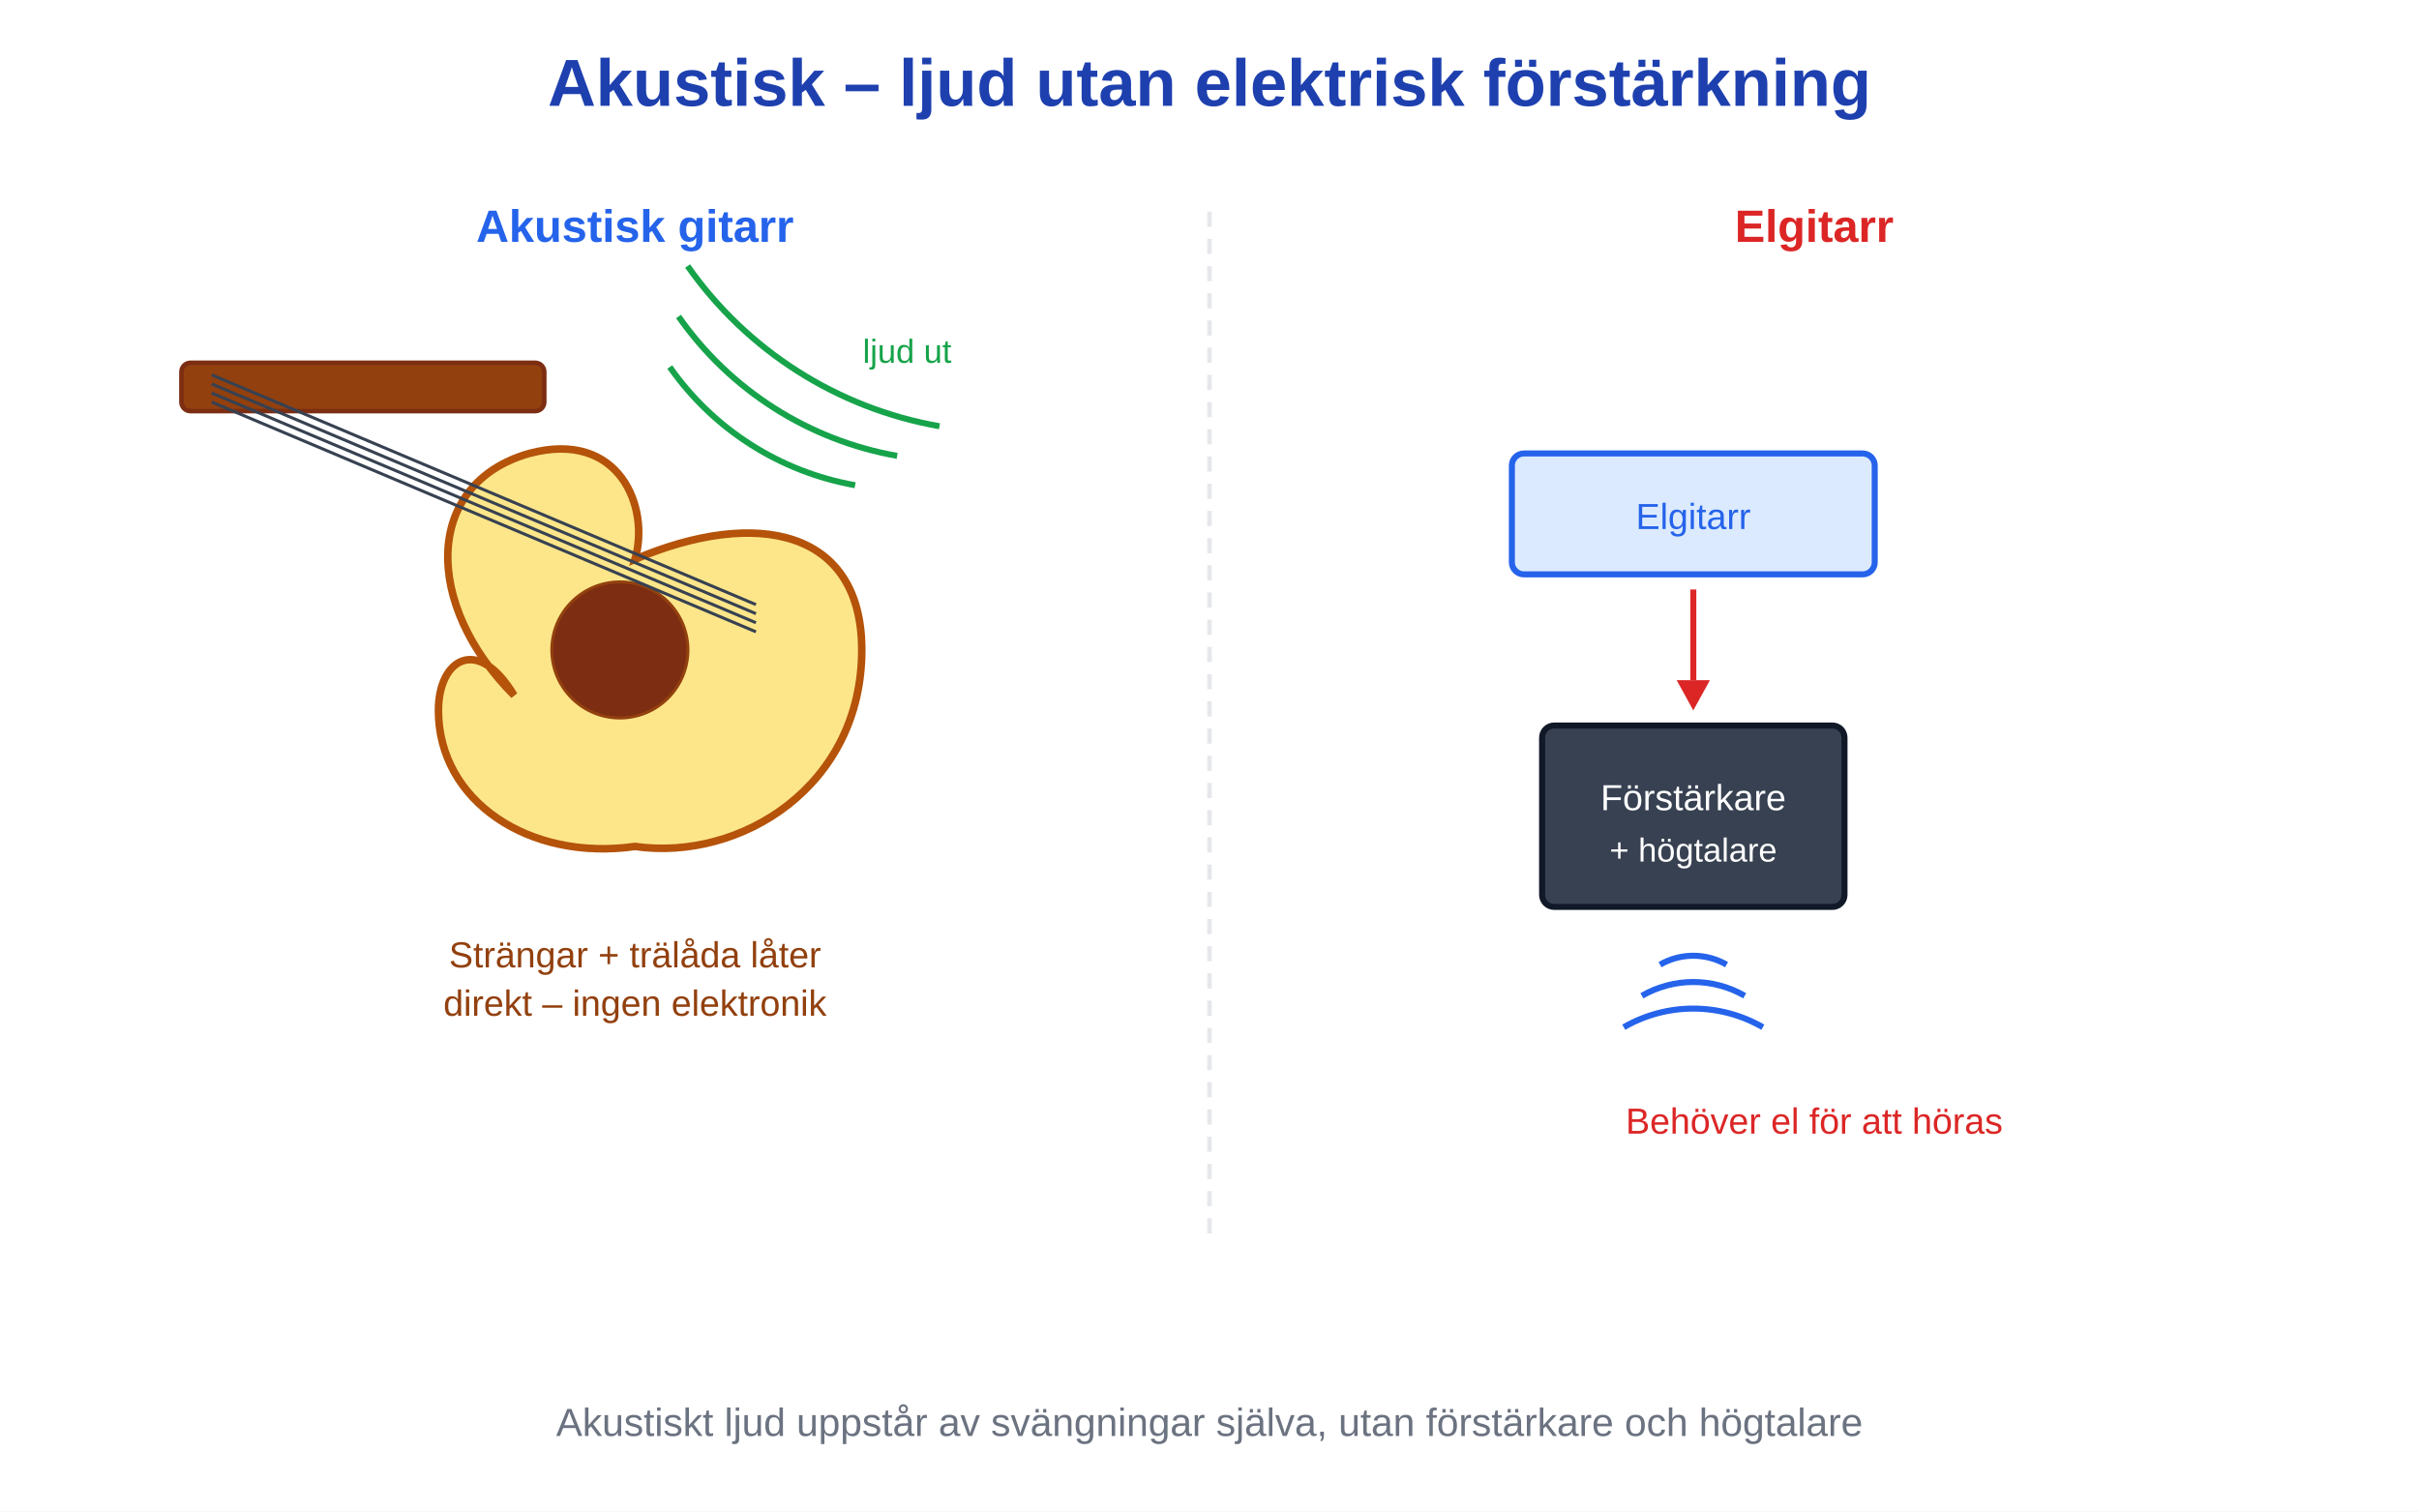
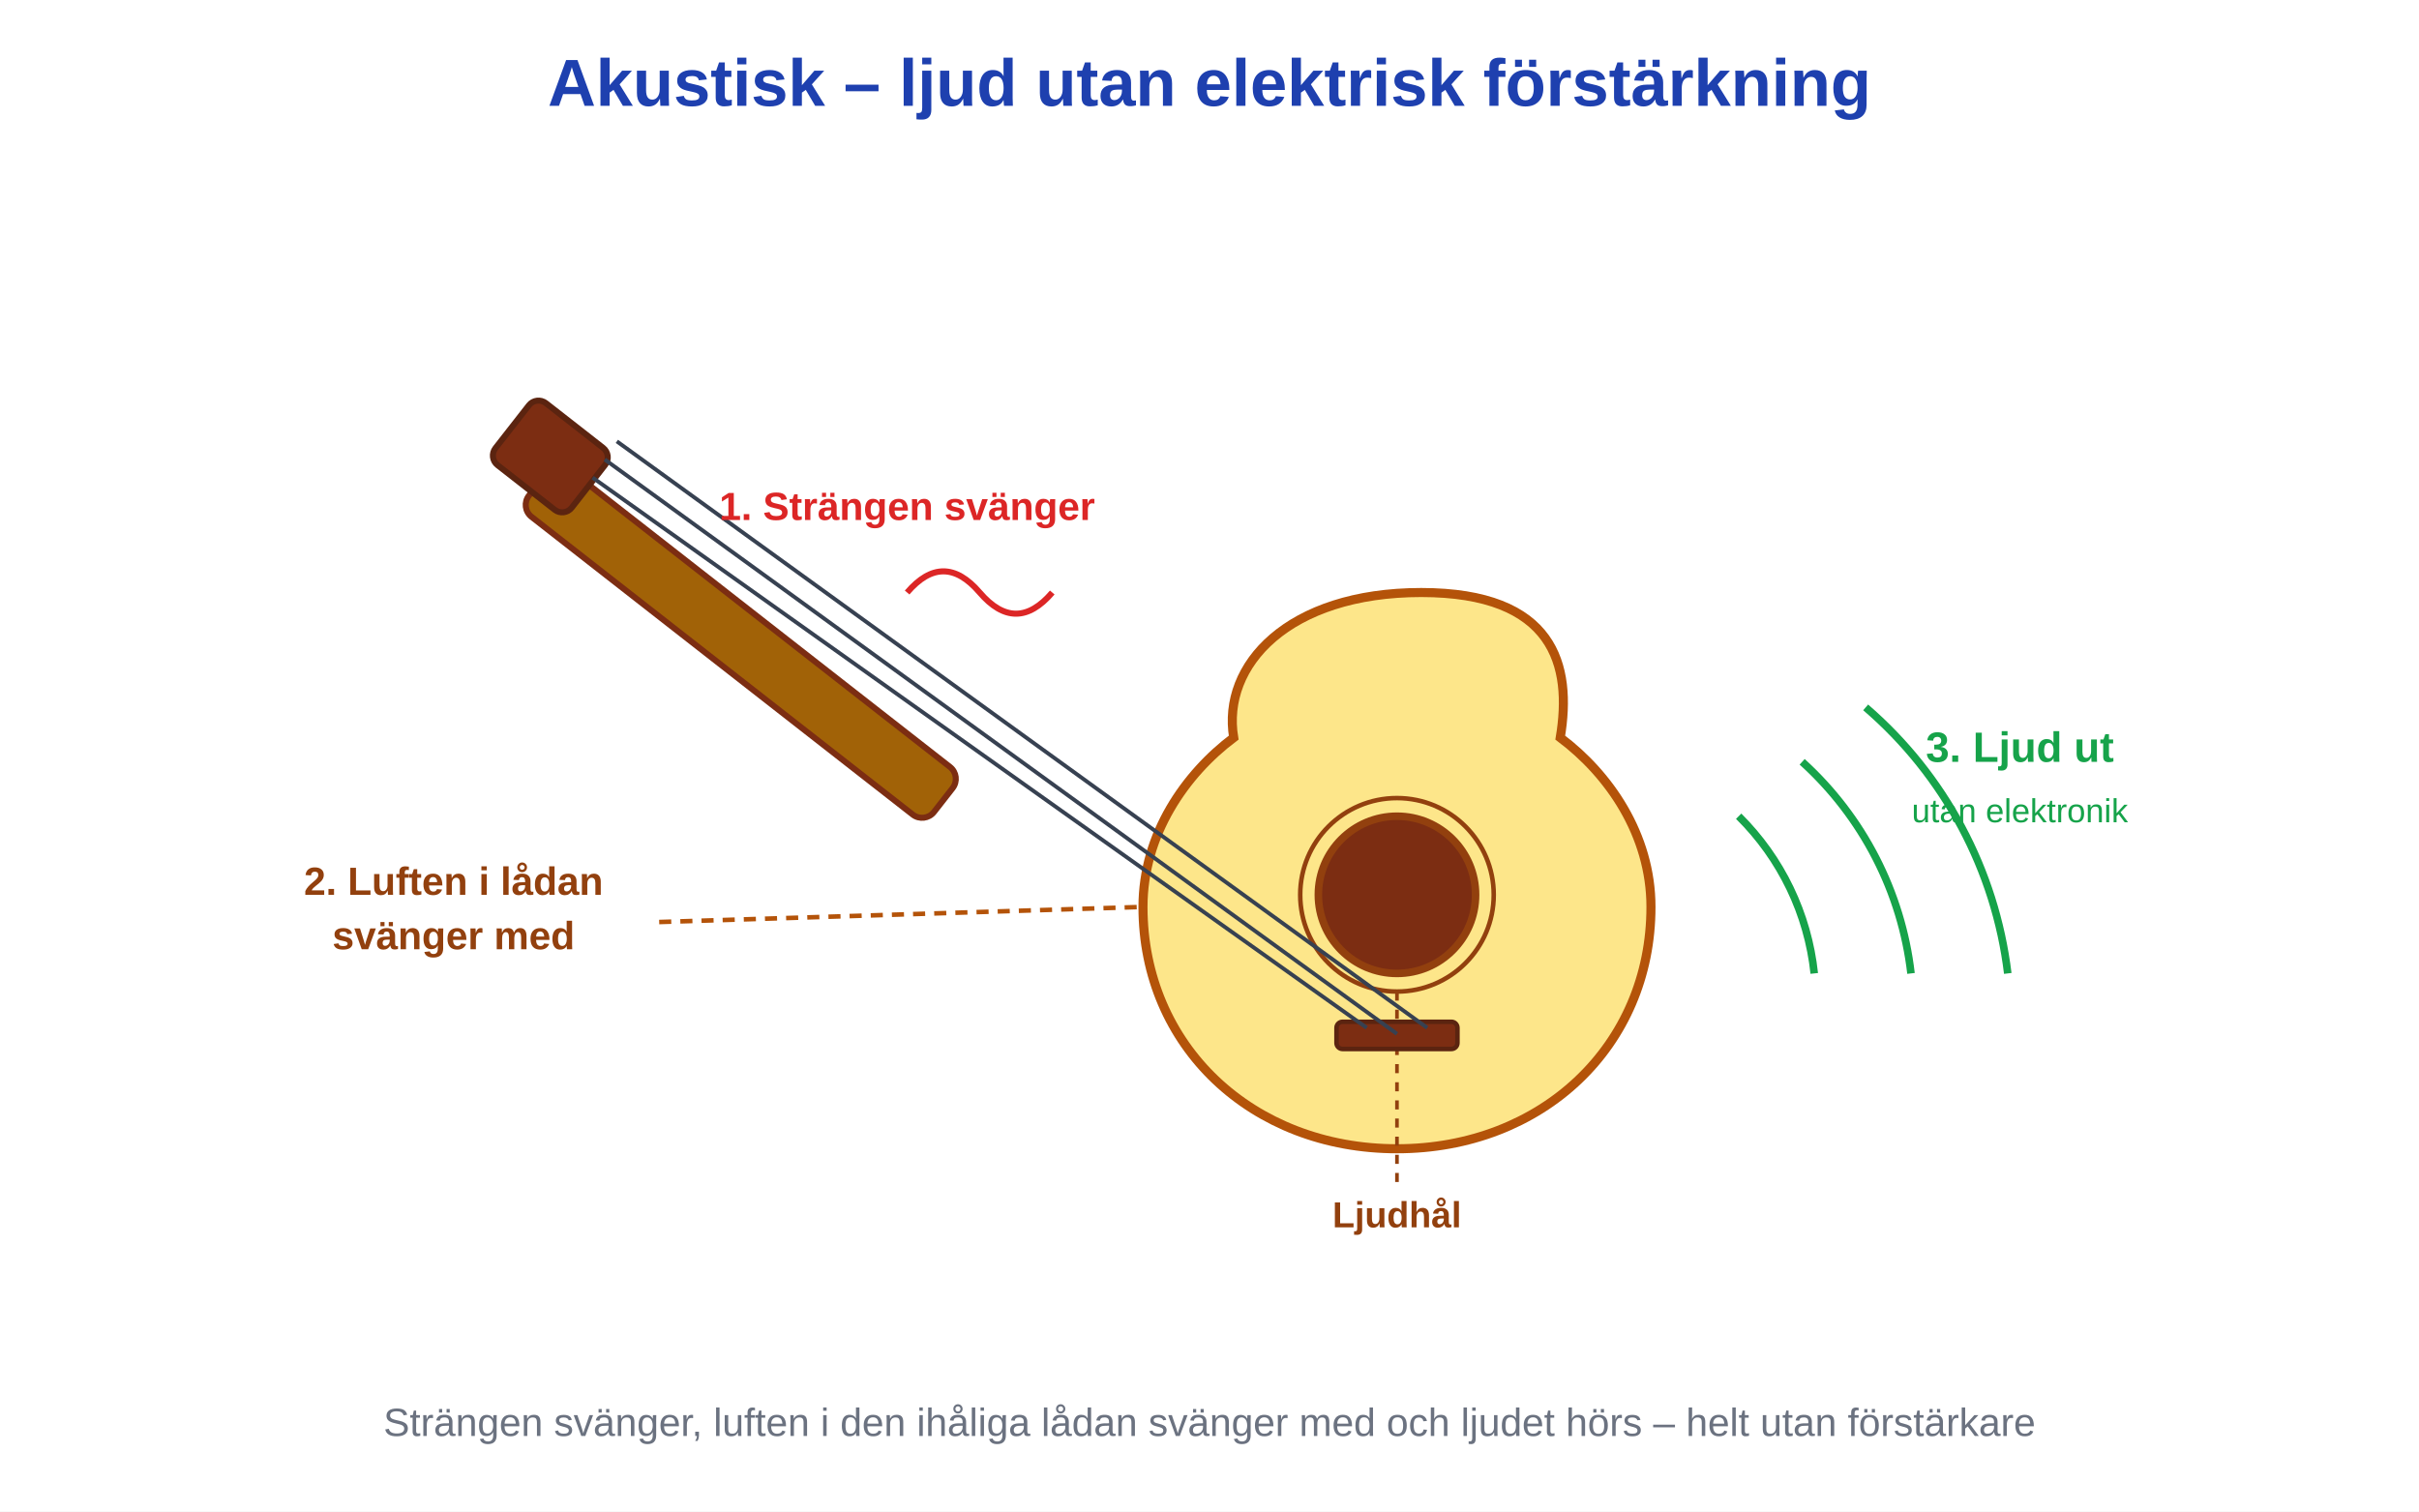
<svg xmlns="http://www.w3.org/2000/svg" viewBox="0 0 800 500" width="800" height="500">
  <rect width="800" height="500" fill="white" />
  <text x="400" y="35" font-family="Arial,sans-serif" font-size="22" fill="#1e40af" text-anchor="middle" font-weight="bold">Akustisk – ljud utan elektrisk förstärkning</text>
-   <text x="210" y="80" font-family="Arial,sans-serif" font-size="15" fill="#2563eb" text-anchor="middle" font-weight="bold">Akustisk gitarr</text>
-   <path d="M 170 230 C 140 200 140 160 175 150 C 205 142 215 168 210 185 C 250 168 285 175 285 215 C 285 260 245 285 210 280 C 175 285 145 265 145 235 C 145 218 158 210 170 230 Z" fill="#fde68a" stroke="#b45309" stroke-width="2.5" />
-   <circle cx="205.0" cy="215.0" r="22.0" fill="white" stroke="#92400e" stroke-width="2" />
-   <circle cx="205.0" cy="215.0" r="22.0" fill="#7c2d12" stroke="none" stroke-width="0" />
-   <rect x="60" y="120" width="120" height="16" fill="#92400e" stroke="#7c2d12" stroke-width="1.5" rx="3" />
-   <line x1="70.0" y1="124.0" x2="250.0" y2="200.0" stroke="#374151" stroke-width="1" />
-   <line x1="70.0" y1="127.0" x2="250.0" y2="203.0" stroke="#374151" stroke-width="1" />
-   <line x1="70.0" y1="130.0" x2="250.0" y2="206.0" stroke="#374151" stroke-width="1" />
-   <line x1="70.0" y1="133.0" x2="250.0" y2="209.0" stroke="#374151" stroke-width="1" />
-   <path d="M 282.8 160.5 A 95 95 0 0 1 221.5 121.4" fill="none" stroke="#16a34a" stroke-width="2" />
-   <path d="M 296.7 150.8 A 112 112 0 0 1 224.4 104.7" fill="none" stroke="#16a34a" stroke-width="2" />
-   <path d="M 310.7 141.0 A 129 129 0 0 1 227.4 88.0" fill="none" stroke="#16a34a" stroke-width="2" />
-   <text x="300" y="120" font-family="Arial,sans-serif" font-size="11" fill="#16a34a" text-anchor="middle">ljud ut</text>
-   <text x="210" y="320" font-family="Arial,sans-serif" font-size="12" fill="#92400e" text-anchor="middle">Strängar + trälåda låter</text>
-   <text x="210" y="336" font-family="Arial,sans-serif" font-size="12" fill="#92400e" text-anchor="middle">direkt – ingen elektronik</text>
-   <line x1="400.0" y1="70.0" x2="400.0" y2="410.0" stroke="#e5e7eb" stroke-width="1.5" stroke-dasharray="5,4" />
-   <text x="600" y="80" font-family="Arial,sans-serif" font-size="15" fill="#dc2626" text-anchor="middle" font-weight="bold">Elgitarr</text>
-   <rect x="500" y="150" width="120" height="40" fill="#dbeafe" stroke="#2563eb" stroke-width="2" rx="4" />
-   <text x="560" y="175" font-family="Arial,sans-serif" font-size="12" fill="#2563eb" text-anchor="middle">Elgitarr</text>
-   <line x1="560.0" y1="195.0" x2="560.0" y2="225.0" stroke="#dc2626" stroke-width="2" />
-   <polygon points="560.0,235.0 554.5,225.0 565.5,225.0" fill="#dc2626" />
-   <rect x="510" y="240" width="100" height="60" fill="#374151" stroke="#111827" stroke-width="2" rx="4" />
-   <text x="560" y="268" font-family="Arial,sans-serif" font-size="12" fill="white" text-anchor="middle">Förstärkare</text>
-   <text x="560" y="285" font-family="Arial,sans-serif" font-size="11" fill="white" text-anchor="middle">+ högtalare</text>
-   <path d="M 549.0 319.1 A 22 22 0 0 1 571.0 319.1" fill="none" stroke="#2563eb" stroke-width="2" />
-   <path d="M 543.0 329.4 A 34 34 0 0 1 577.0 329.4" fill="none" stroke="#2563eb" stroke-width="2" />
-   <path d="M 537.0 339.8 A 46 46 0 0 1 583.0 339.8" fill="none" stroke="#2563eb" stroke-width="2" />
-   <text x="600" y="375" font-family="Arial,sans-serif" font-size="12" fill="#dc2626" text-anchor="middle">Behöver el för att höras</text>
-   <text x="400" y="475" font-family="Arial,sans-serif" font-size="13" fill="#6b7280" text-anchor="middle">Akustiskt ljud uppstår av svängningar själva, utan förstärkare och högtalare</text>
+   <rect x="178" y="150" width="170" height="20" rx="5" fill="#a16207" stroke="#7c2d12" stroke-width="2" transform="rotate(38 178 160)" />
+   <rect x="166" y="138" width="32" height="26" rx="4" fill="#7c2d12" stroke="#5b2410" stroke-width="2" transform="rotate(38 182 151)" />
+   <path d="M 470 196          C 426 196 404 220 408 244          C 392 256 378 276 378 300          C 378 346 414 380 462 380          C 510 380 546 346 546 300          C 546 276 532 256 516 244          C 520 220 514 196 470 196 Z" fill="#fde68a" stroke="#b45309" stroke-width="3" />
+   <circle cx="462" cy="296" r="26" fill="#7c2d12" stroke="#92400e" stroke-width="2.5" />
+   <circle cx="462" cy="296" r="32" fill="none" stroke="#92400e" stroke-width="1.5" />
+   <line x1="462" y1="328" x2="462" y2="392" stroke="#92400e" stroke-width="1.2" stroke-dasharray="3,3" />
+   <text x="462" y="406" font-family="Arial,sans-serif" font-size="12" fill="#92400e" text-anchor="middle" font-weight="bold">Ljudhål</text>
+   <rect x="442" y="338" width="40" height="9" rx="2" fill="#7c2d12" stroke="#5b2410" stroke-width="1.5" />
+   <line x1="196" y1="158" x2="452" y2="340" stroke="#374151" stroke-width="1.3" />
+   <line x1="200" y1="152" x2="462" y2="342" stroke="#374151" stroke-width="1.3" />
+   <line x1="204" y1="146" x2="472" y2="340" stroke="#374151" stroke-width="1.3" />
+   <path d="M 300 196 Q 312 182 324 196 Q 336 210 348 196" fill="none" stroke="#dc2626" stroke-width="2" />
+   <text x="300" y="172" font-family="Arial,sans-serif" font-size="13" fill="#dc2626" text-anchor="middle" font-weight="bold">1. Strängen svänger</text>
+   <text x="150" y="296" font-family="Arial,sans-serif" font-size="13" fill="#92400e" text-anchor="middle" font-weight="bold">2. Luften i lådan</text>
+   <text x="150" y="314" font-family="Arial,sans-serif" font-size="13" fill="#92400e" text-anchor="middle" font-weight="bold">svänger med</text>
+   <line x1="218" y1="305" x2="378" y2="300" stroke="#b45309" stroke-width="1.5" stroke-dasharray="4,3" />
+   <path d="M 575 270 A 86 86 0 0 1 600 322" fill="none" stroke="#16a34a" stroke-width="2.5" />
+   <path d="M 596 252 A 112 112 0 0 1 632 322" fill="none" stroke="#16a34a" stroke-width="2.5" />
+   <path d="M 617 234 A 138 138 0 0 1 664 322" fill="none" stroke="#16a34a" stroke-width="2.5" />
+   <text x="668" y="252" font-family="Arial,sans-serif" font-size="14" fill="#16a34a" text-anchor="middle" font-weight="bold">3. Ljud ut</text>
+   <text x="668" y="272" font-family="Arial,sans-serif" font-size="11" fill="#16a34a" text-anchor="middle">utan elektronik</text>
+   <text x="400" y="475" font-family="Arial,sans-serif" font-size="13" fill="#6b7280" text-anchor="middle">Strängen svänger, luften i den ihåliga lådan svänger med och ljudet hörs – helt utan förstärkare</text>
</svg>
